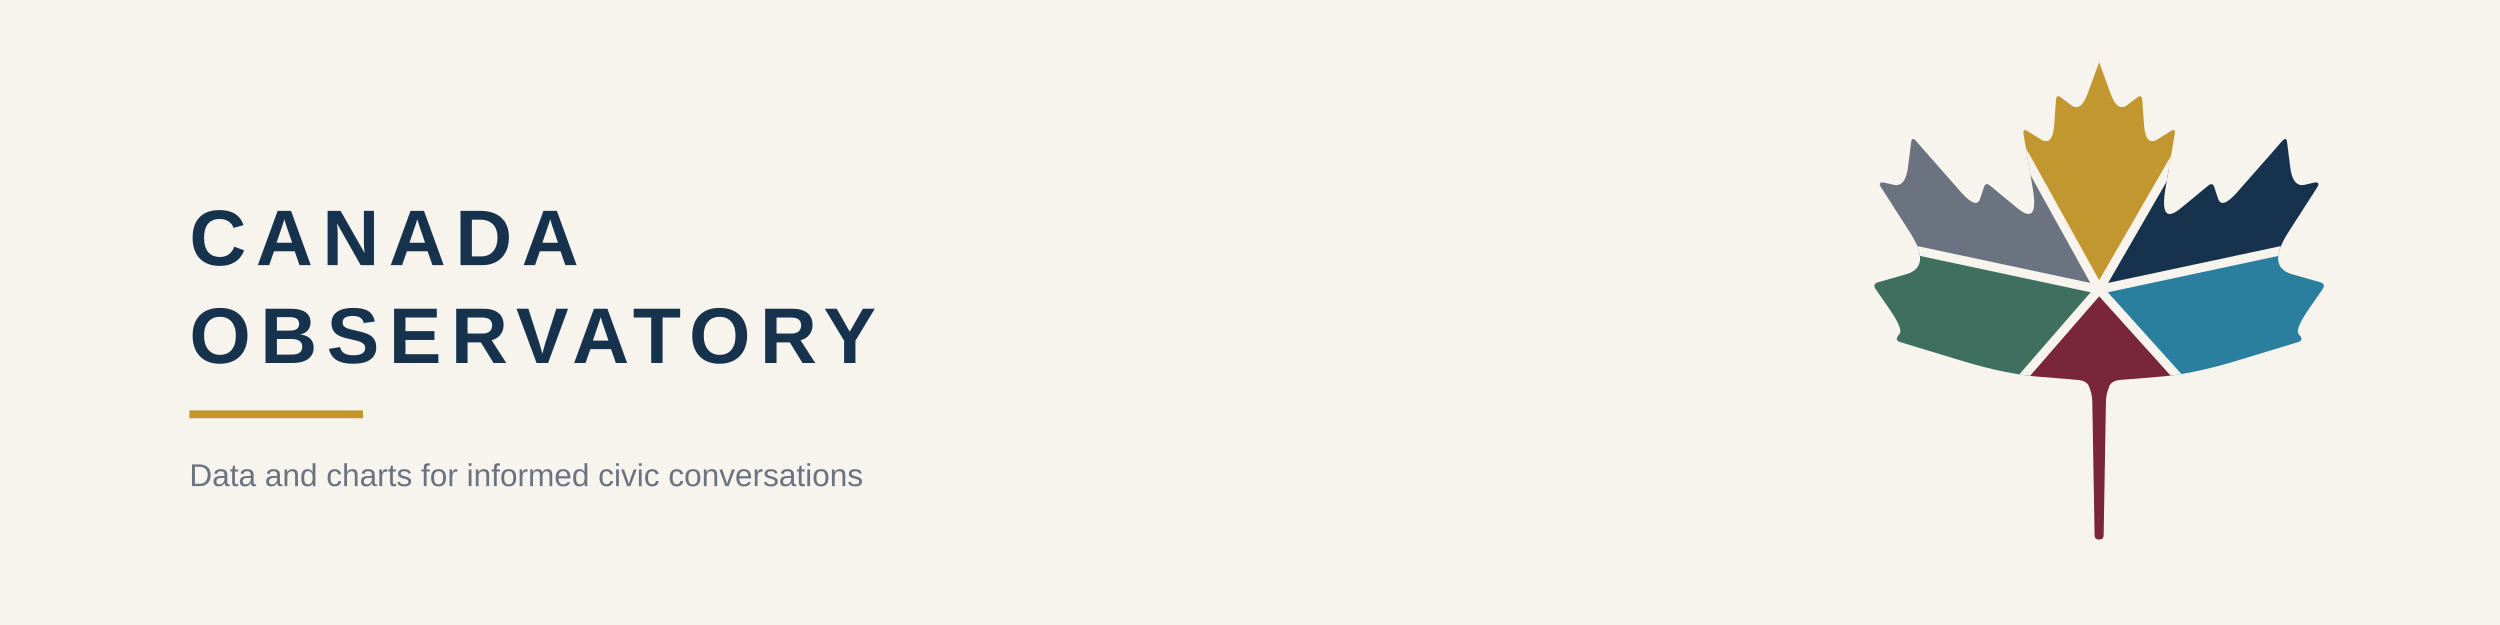
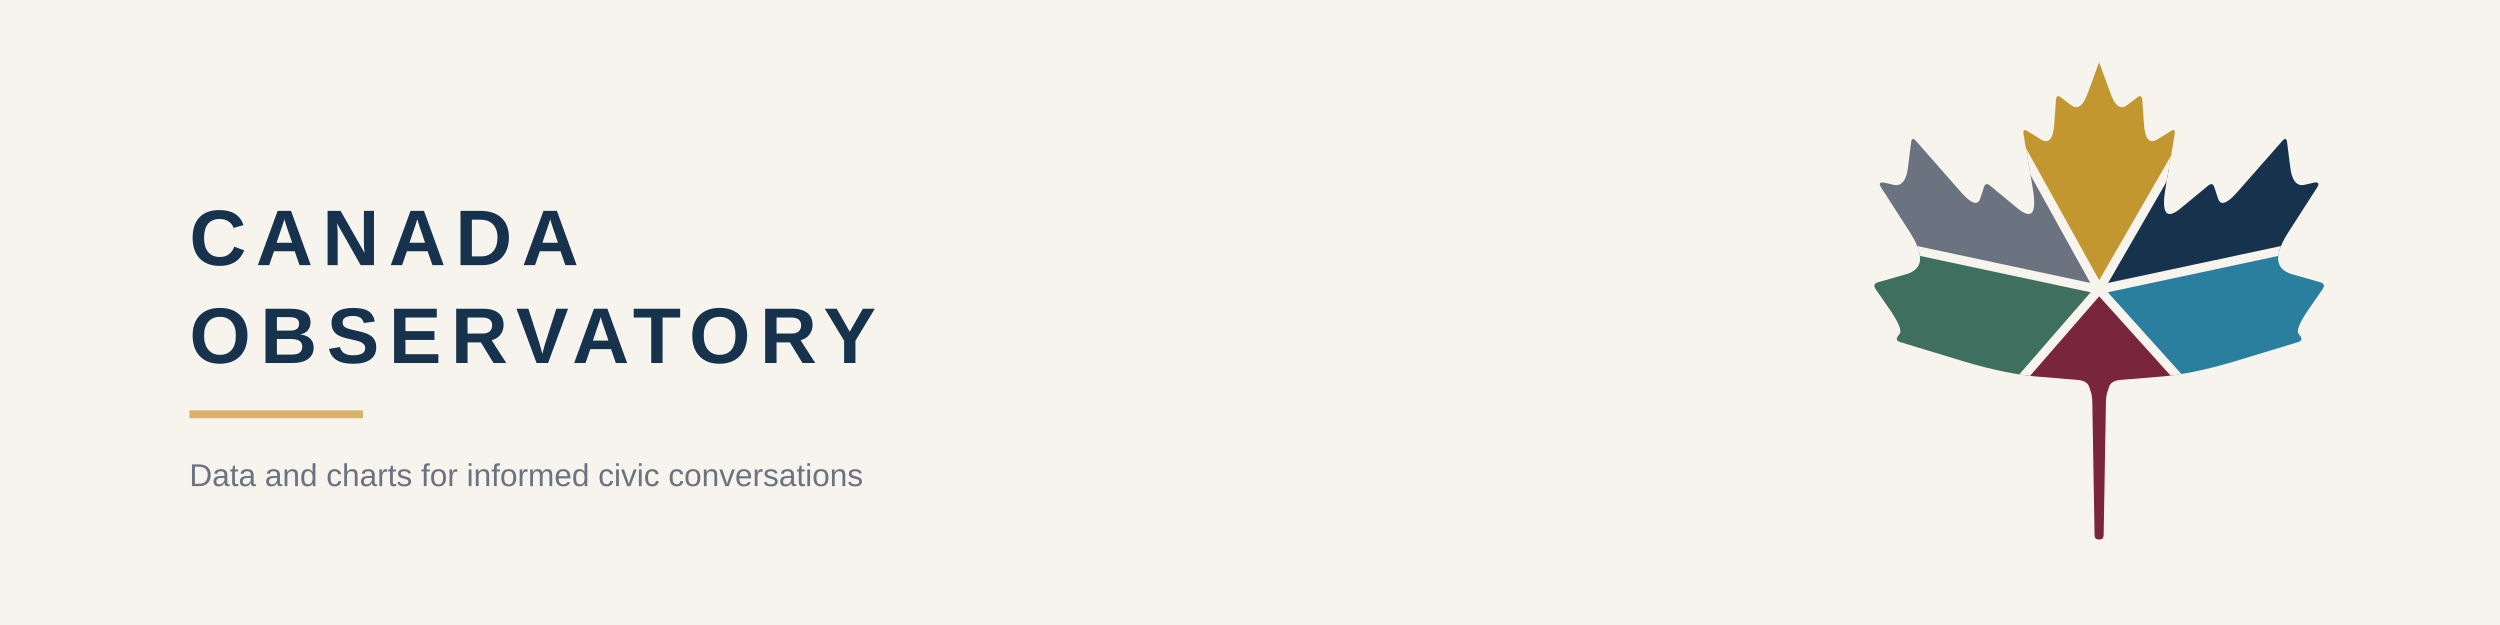
<svg xmlns="http://www.w3.org/2000/svg" viewBox="0 0 1584 396">
  <rect x="0" y="0" width="1584" height="396" fill="#F7F4EE" />
  <text x="120" y="168" font-family="'Radio Canada', 'Helvetica Neue', Arial, sans-serif" font-size="50" font-weight="700" letter-spacing="6" fill="#17324D">CANADA</text>
  <text x="120" y="230" font-family="'Radio Canada', 'Helvetica Neue', Arial, sans-serif" font-size="50" font-weight="700" letter-spacing="6" fill="#17324D">OBSERVATORY</text>
-   <rect x="120" y="260" width="110" height="5" fill="#C2972F" />
+   <rect x="120" y="260" width="110" height="5" fill="#D9B36C" />
  <text x="120" y="308" font-family="'Radio Canada', 'Helvetica Neue', Arial, sans-serif" font-size="20" fill="#6B7280">Data and charts for informed civic conversations</text>
  <g transform="translate(1150,25) scale(3.6)">
    <defs>
      <path id="Lbc" d="M 50.0 4.0 Q 50.0 4.0 50.4 5.1 L 51.9 9.2 Q 53.2 13.0 55.0 11.5 L 56.6 10.3 Q 57.5 9.5 57.6 10.7 L 57.9 15.0 Q 58.2 19.0 60.4 17.5 L 62.5 16.2 Q 63.5 15.5 63.3 16.7 L 61.7 26.1 Q 60.5 33.0 64.5 29.6 L 69.1 25.8 Q 70.0 25.0 70.3 26.1 L 70.9 27.9 Q 71.5 30.0 74.2 27.0 L 82.2 17.9 Q 83.0 17.0 83.1 18.2 L 83.6 22.2 Q 84.0 26.0 86.1 25.6 L 87.8 25.2 Q 89.0 25.0 88.4 26.0 L 83.2 34.1 Q 79.5 40.0 83.9 41.3 L 88.8 42.7 Q 90.0 43.0 89.3 44.0 L 86.8 47.6 Q 84.5 51.0 85.1 51.8 L 85.4 52.2 Q 86.0 53.0 84.9 53.3 L 73.7 56.7 Q 66.0 59.0 60.1 59.4 L 54.0 59.9 Q 52.0 60.0 51.7 61.3 L 51.4 62.2 Q 51.2 63.0 51.2 63.8 L 50.8 87.2 Q 50.8 88.0 50.1 88.0 L 49.9 88.0 Q 49.2 88.0 49.2 87.2 L 48.8 63.8 Q 48.8 63.0 48.6 62.2 L 48.3 61.3 Q 48.0 60.0 46.0 59.9 L 39.9 59.4 Q 34.0 59.0 26.3 56.7 L 15.1 53.3 Q 14.0 53.0 14.6 52.2 L 14.9 51.8 Q 15.5 51.0 13.2 47.6 L 10.7 44.0 Q 10.0 43.0 11.2 42.7 L 16.1 41.3 Q 20.5 40.0 16.8 34.1 L 11.6 26.0 Q 11.0 25.0 12.2 25.2 L 13.9 25.6 Q 16.0 26.0 16.4 22.2 L 16.9 18.2 Q 17.0 17.0 17.8 17.9 L 25.8 27.0 Q 28.5 30.0 29.1 27.9 L 29.7 26.1 Q 30.0 25.0 30.9 25.8 L 35.5 29.6 Q 39.5 33.0 38.3 26.1 L 36.7 16.7 Q 36.5 15.5 37.5 16.2 L 39.6 17.5 Q 41.8 19.0 42.1 15.0 L 42.4 10.7 Q 42.5 9.5 43.4 10.3 L 45.0 11.5 Q 46.8 13.0 48.1 9.2 L 49.6 5.1 Q 50.0 4.0 50.0 4.0 Z" />
      <clipPath id="Cbc">
        <use href="#Lbc" />
      </clipPath>
    </defs>
    <g clip-path="url(#Cbc)">
      <path d="M 50 44 L 3.9 -39.1 L 97.5 -38.3 Z" fill="#C2972F" />
      <path d="M 50 44 L 97.5 -38.3 L 142.9 24.2 Z" fill="#17324D" />
      <path d="M 50 44 L 142.9 24.2 L 113.6 114.6 Z" fill="#2A7F9E" />
      <path d="M 50 44 L 113.6 114.6 L -12.3 115.7 Z" fill="#7A263A" />
      <path d="M 50 44 L -12.3 115.7 L -42.9 24.2 Z" fill="#3F6F5E" />
      <path d="M 50 44 L -42.9 24.2 L 3.9 -39.1 Z" fill="#6B7280" />
      <line x1="50" y1="44" x2="3.9" y2="-39.1" stroke="#F7F4EE" stroke-width="1.6" />
      <line x1="50" y1="44" x2="97.5" y2="-38.3" stroke="#F7F4EE" stroke-width="1.6" />
      <line x1="50" y1="44" x2="142.9" y2="24.2" stroke="#F7F4EE" stroke-width="1.6" />
      <line x1="50" y1="44" x2="113.6" y2="114.6" stroke="#F7F4EE" stroke-width="1.6" />
      <line x1="50" y1="44" x2="-12.3" y2="115.7" stroke="#F7F4EE" stroke-width="1.6" />
      <line x1="50" y1="44" x2="-42.9" y2="24.2" stroke="#F7F4EE" stroke-width="1.6" />
    </g>
  </g>
</svg>
